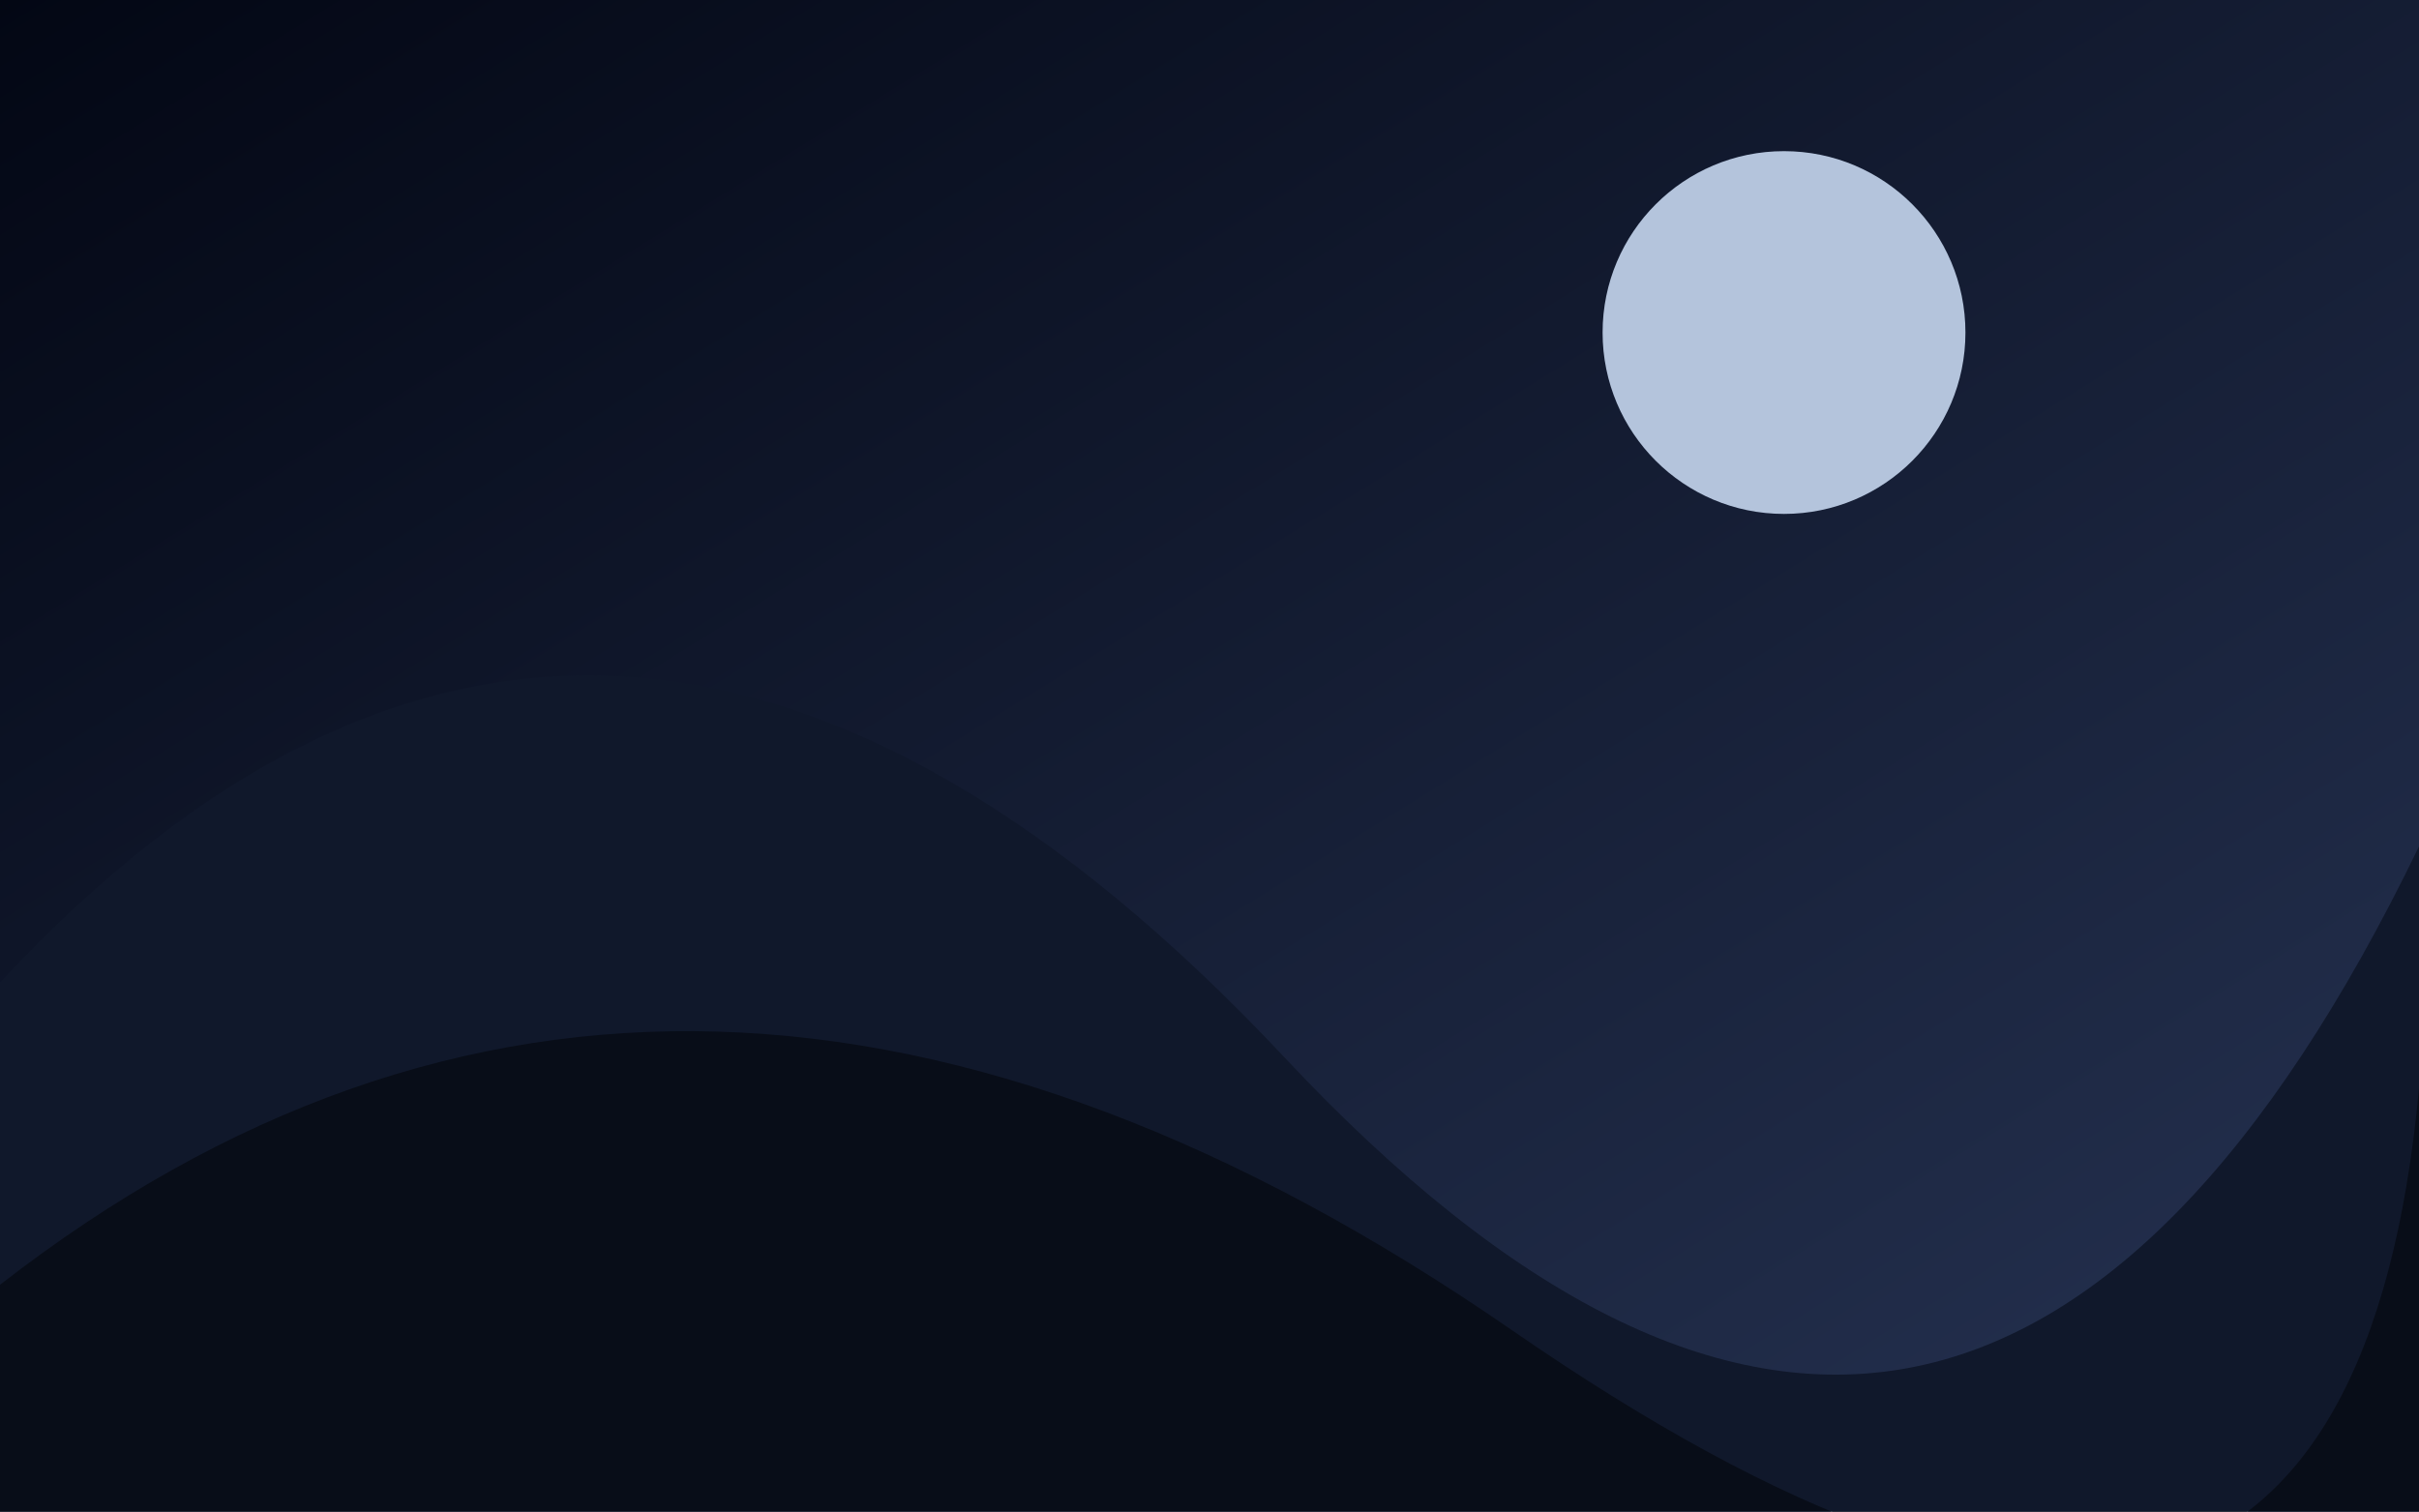
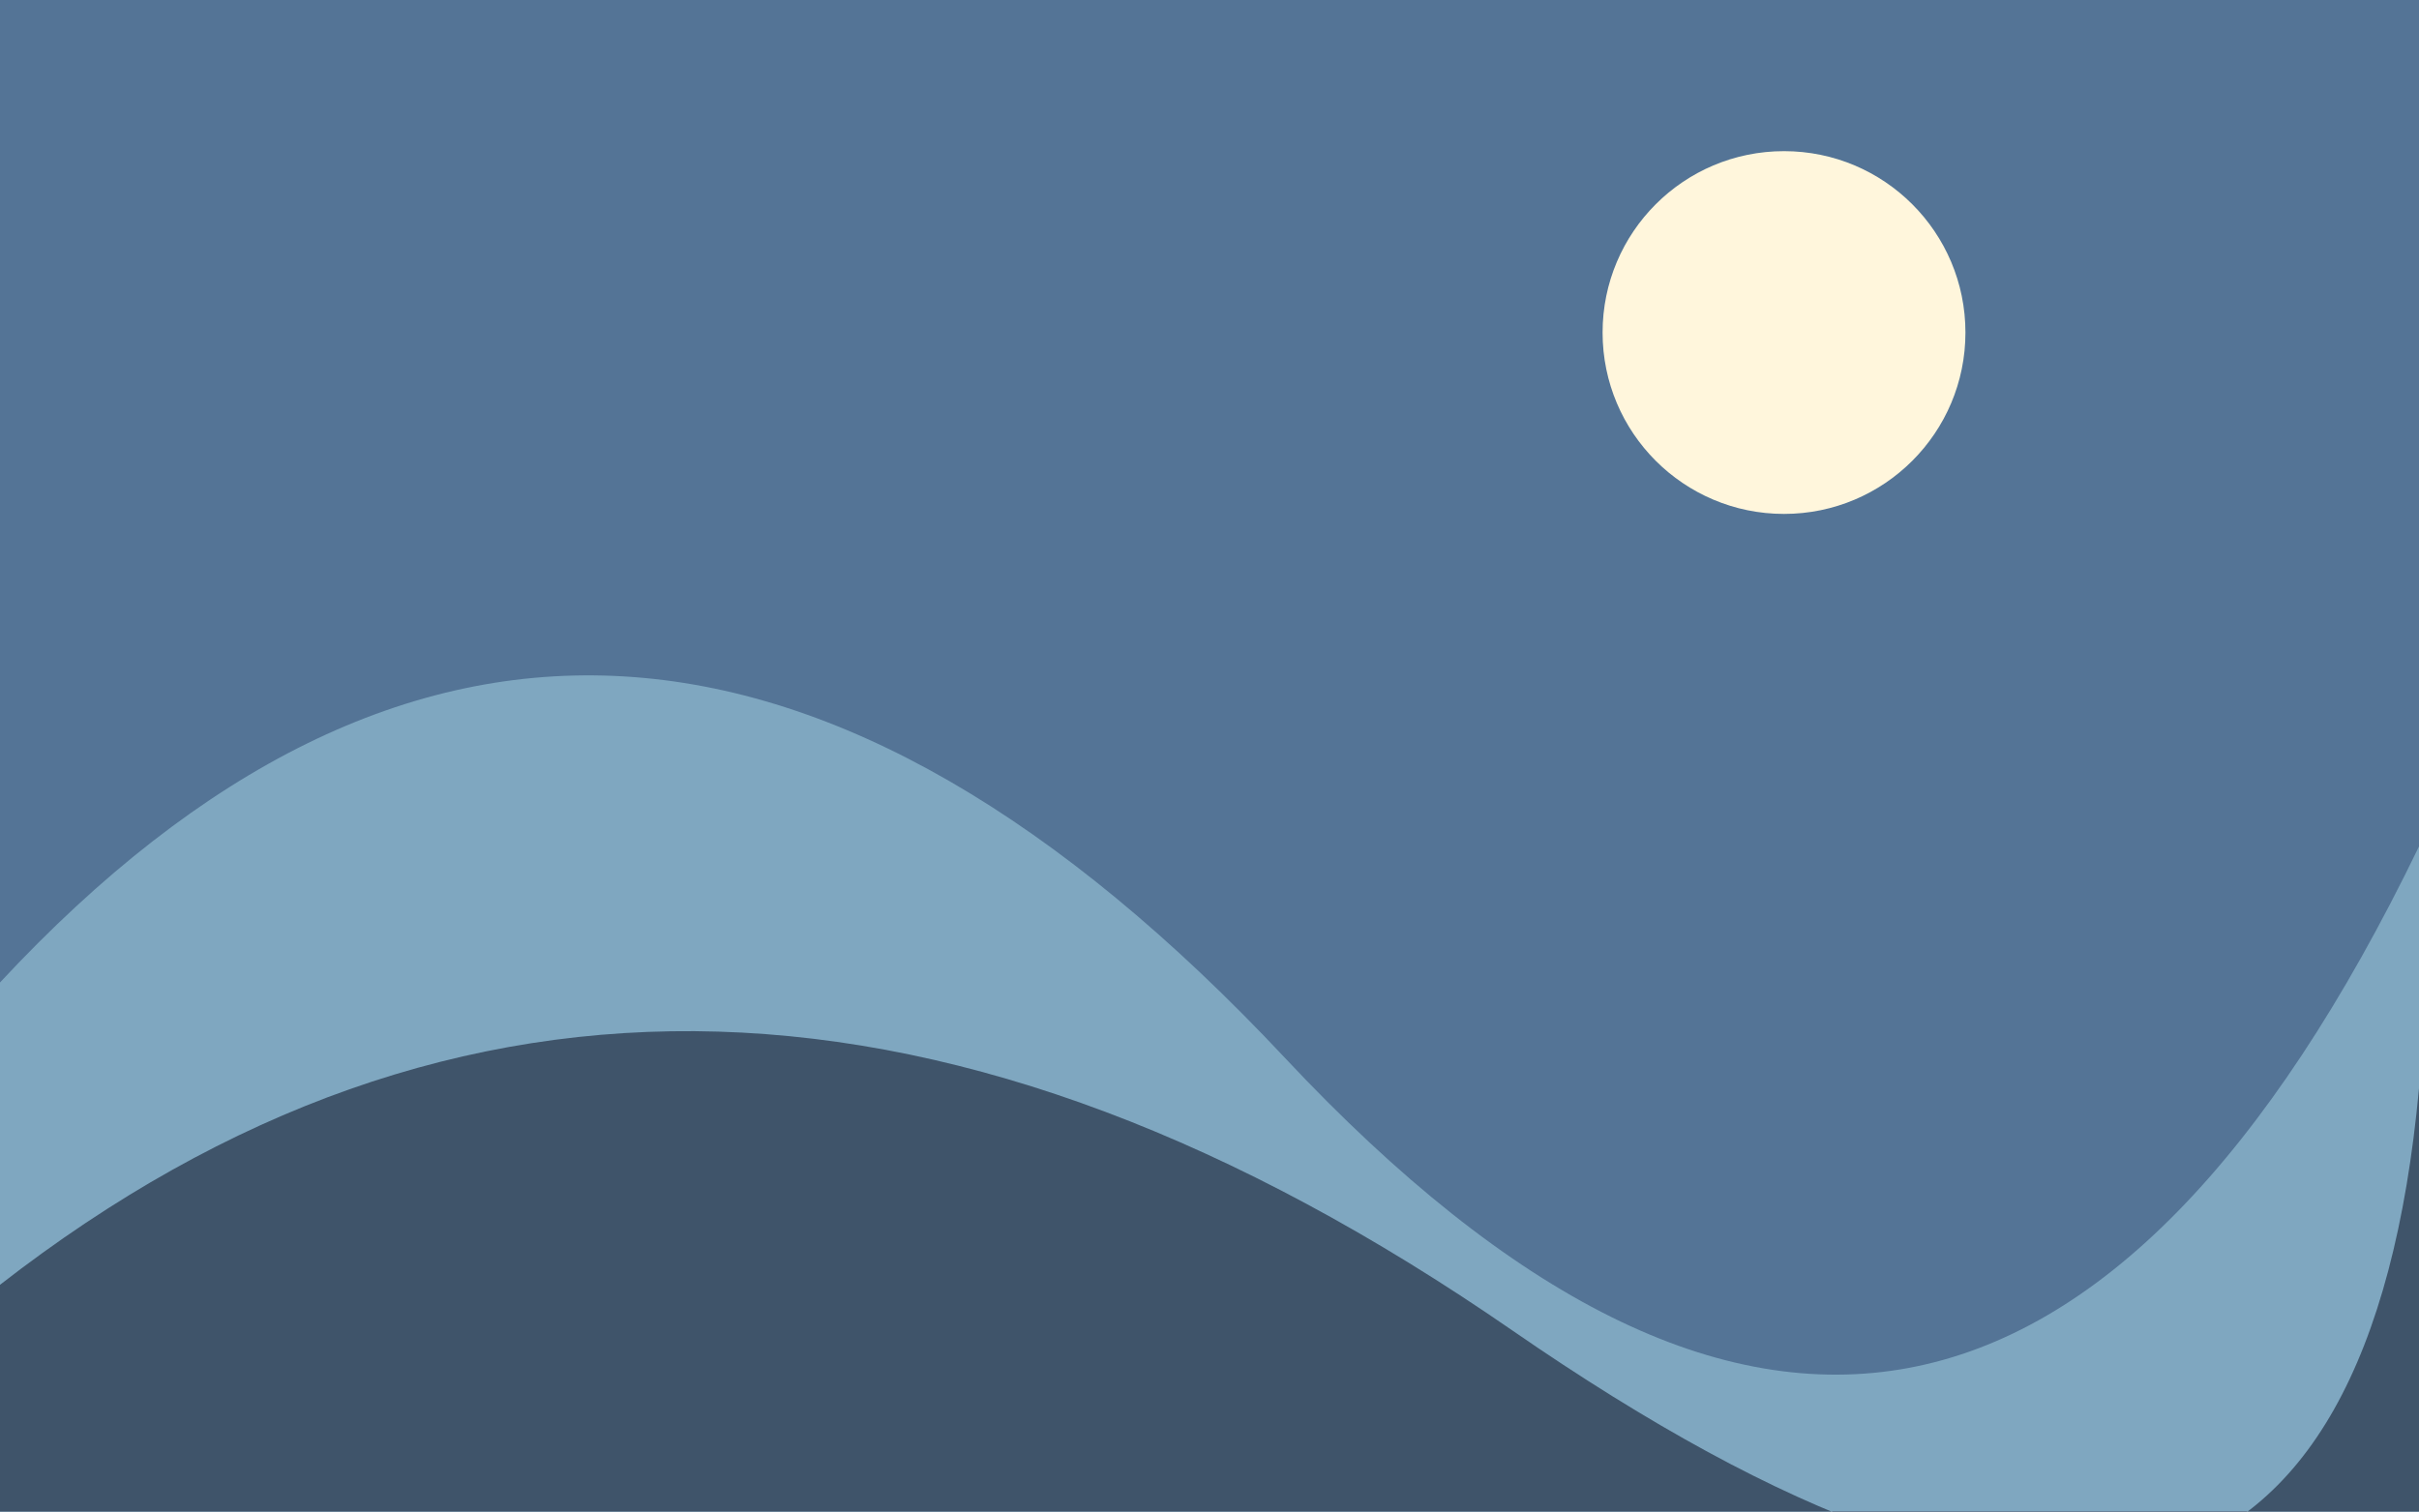
<svg xmlns="http://www.w3.org/2000/svg" viewBox="0 0 1600 1000">
-   <defs>
-     <linearGradient id="sky" x2="1" y2="1">
-       <stop stop-color="#030714" />
-       <stop offset="1" stop-color="#263353" />
-     </linearGradient>
-   </defs>
-   <path fill="url(#sky)" d="M0 0h1600v1000H0z" />
-   <circle cx="1180" cy="220" r="120" fill="#b4c4dc" />
-   <path fill="#10182b" d="M0 650Q400 220 850 700T1600 560V1000H0z" />
-   <path fill="#080d18" d="M0 850Q450 500 1000 880T1600 720V1000H0z" />
+   <path fill="#547496" d="M0 0h1600v1000H0z" />
+   <circle cx="1180" cy="220" r="120" fill="#fff6dc" />
+   <path fill="#7fa7c0" d="M0 650Q400 220 850 700T1600 560V1000H0z" />
+   <path fill="#3f546a" d="M0 850Q450 500 1000 880T1600 720V1000H0z" />
</svg>
